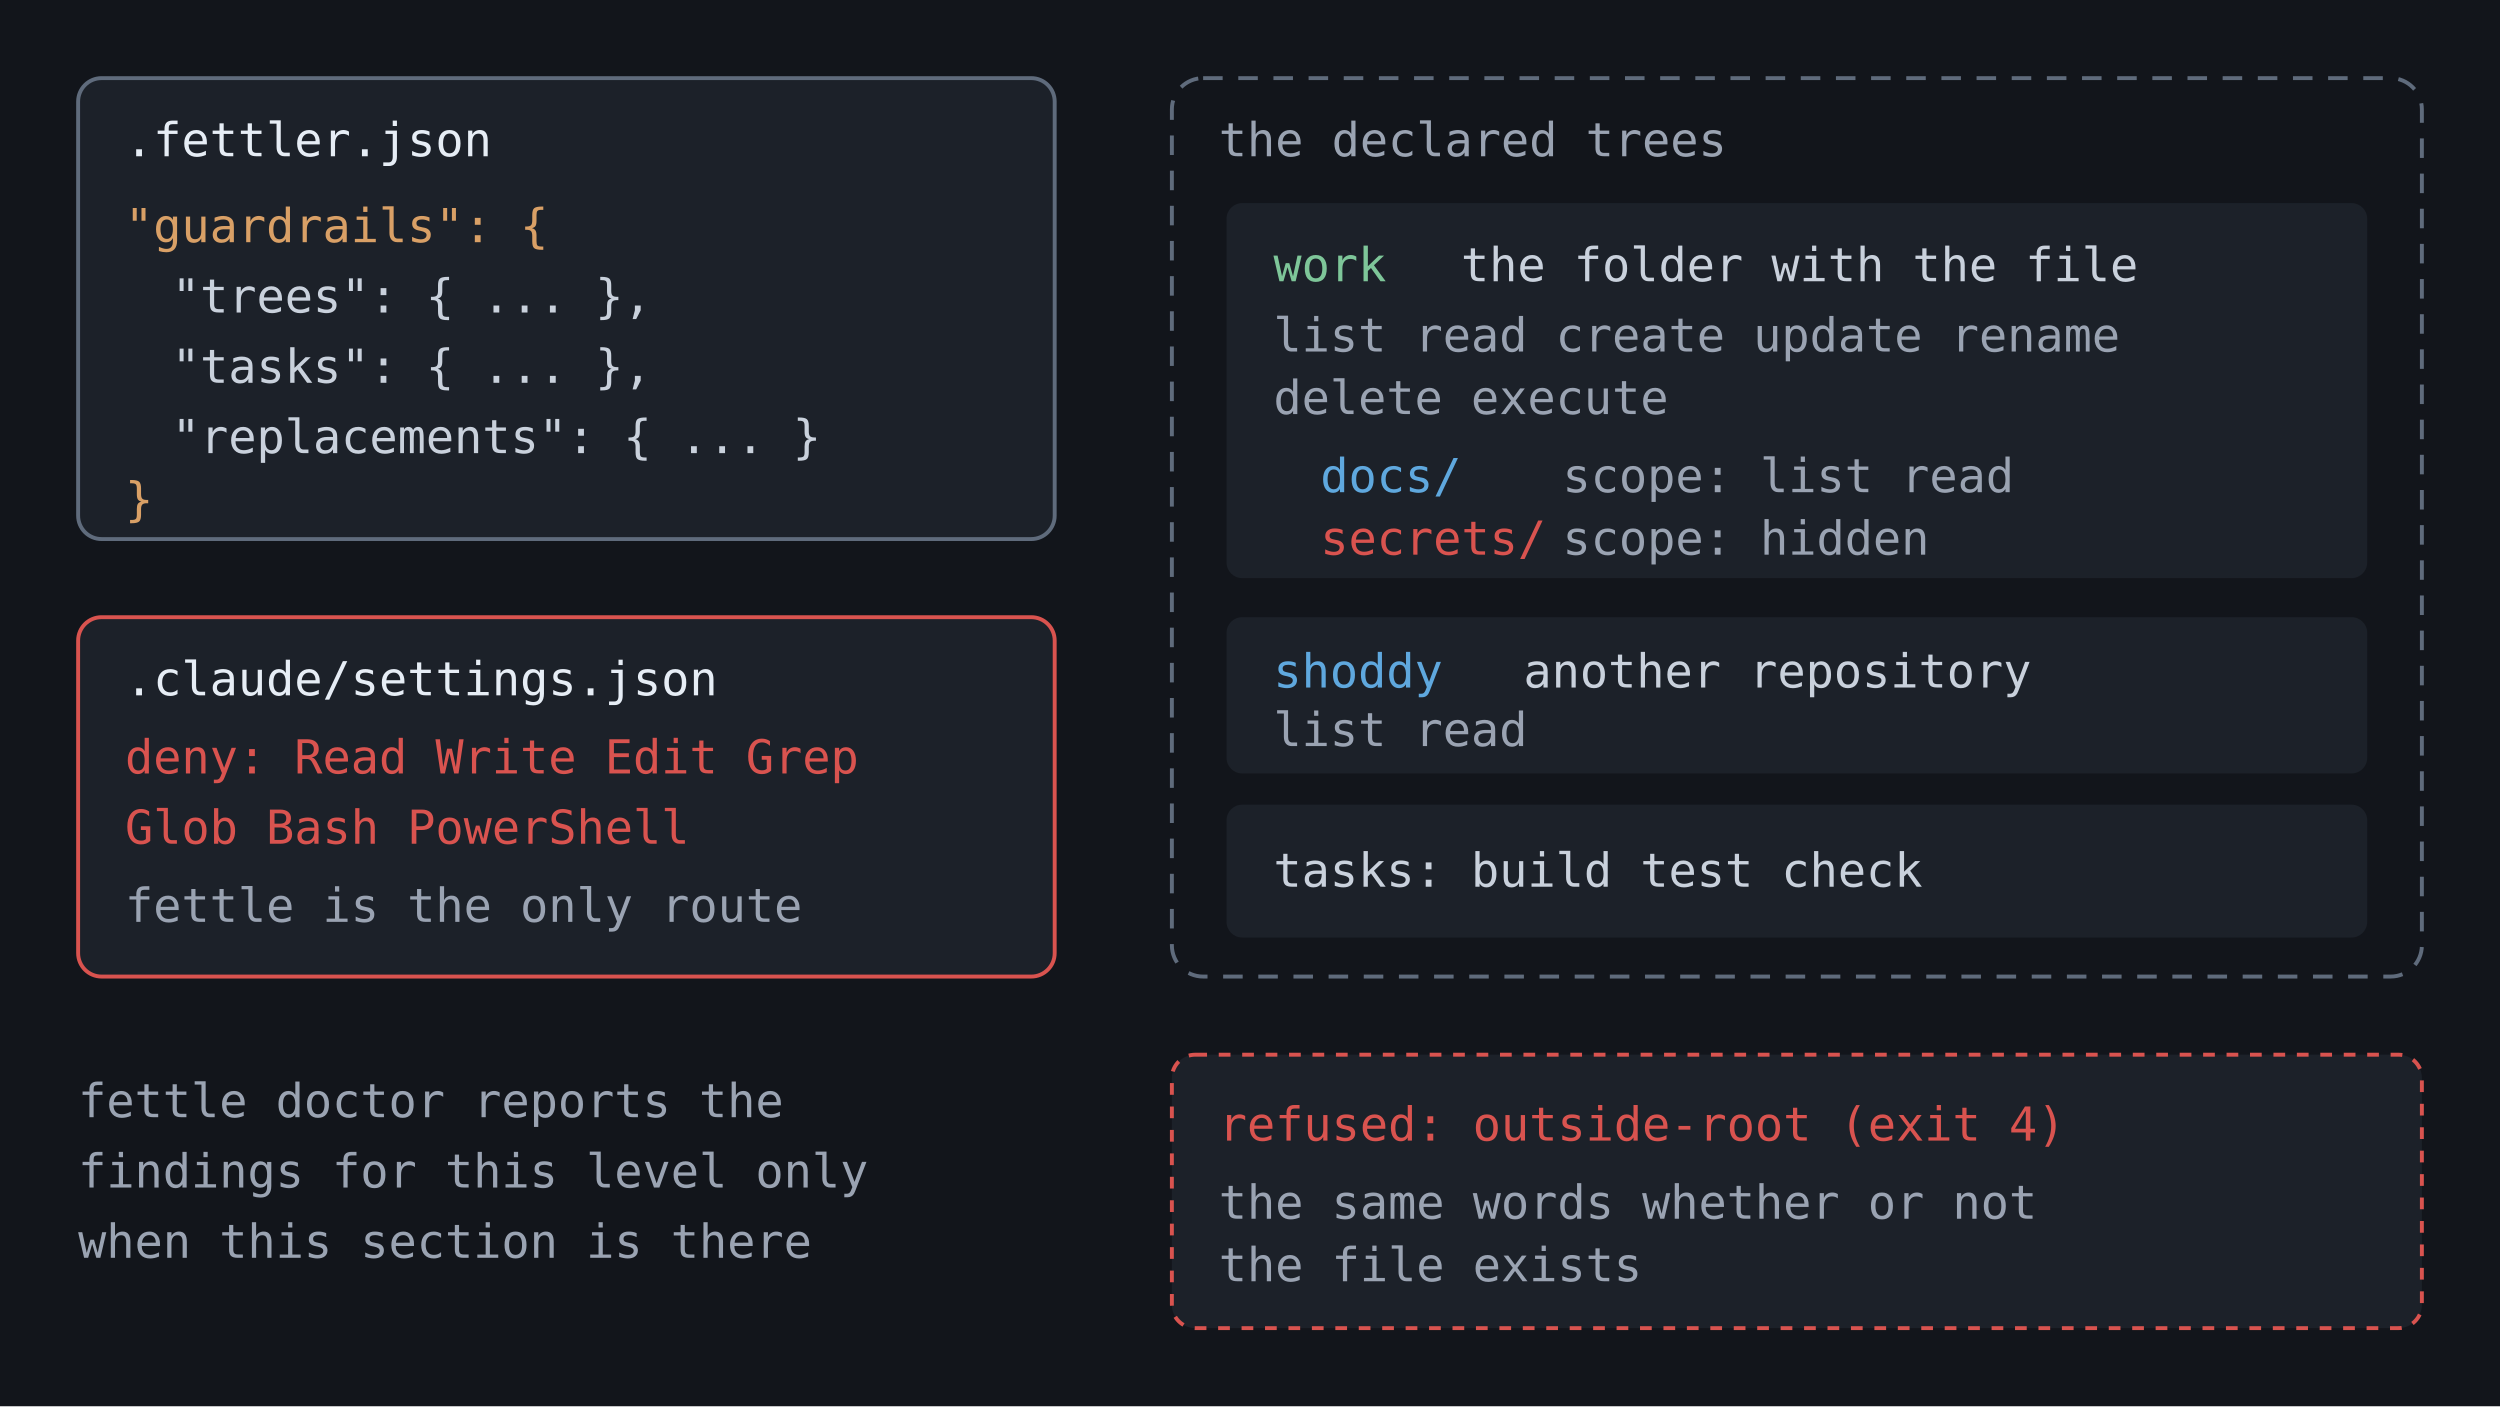
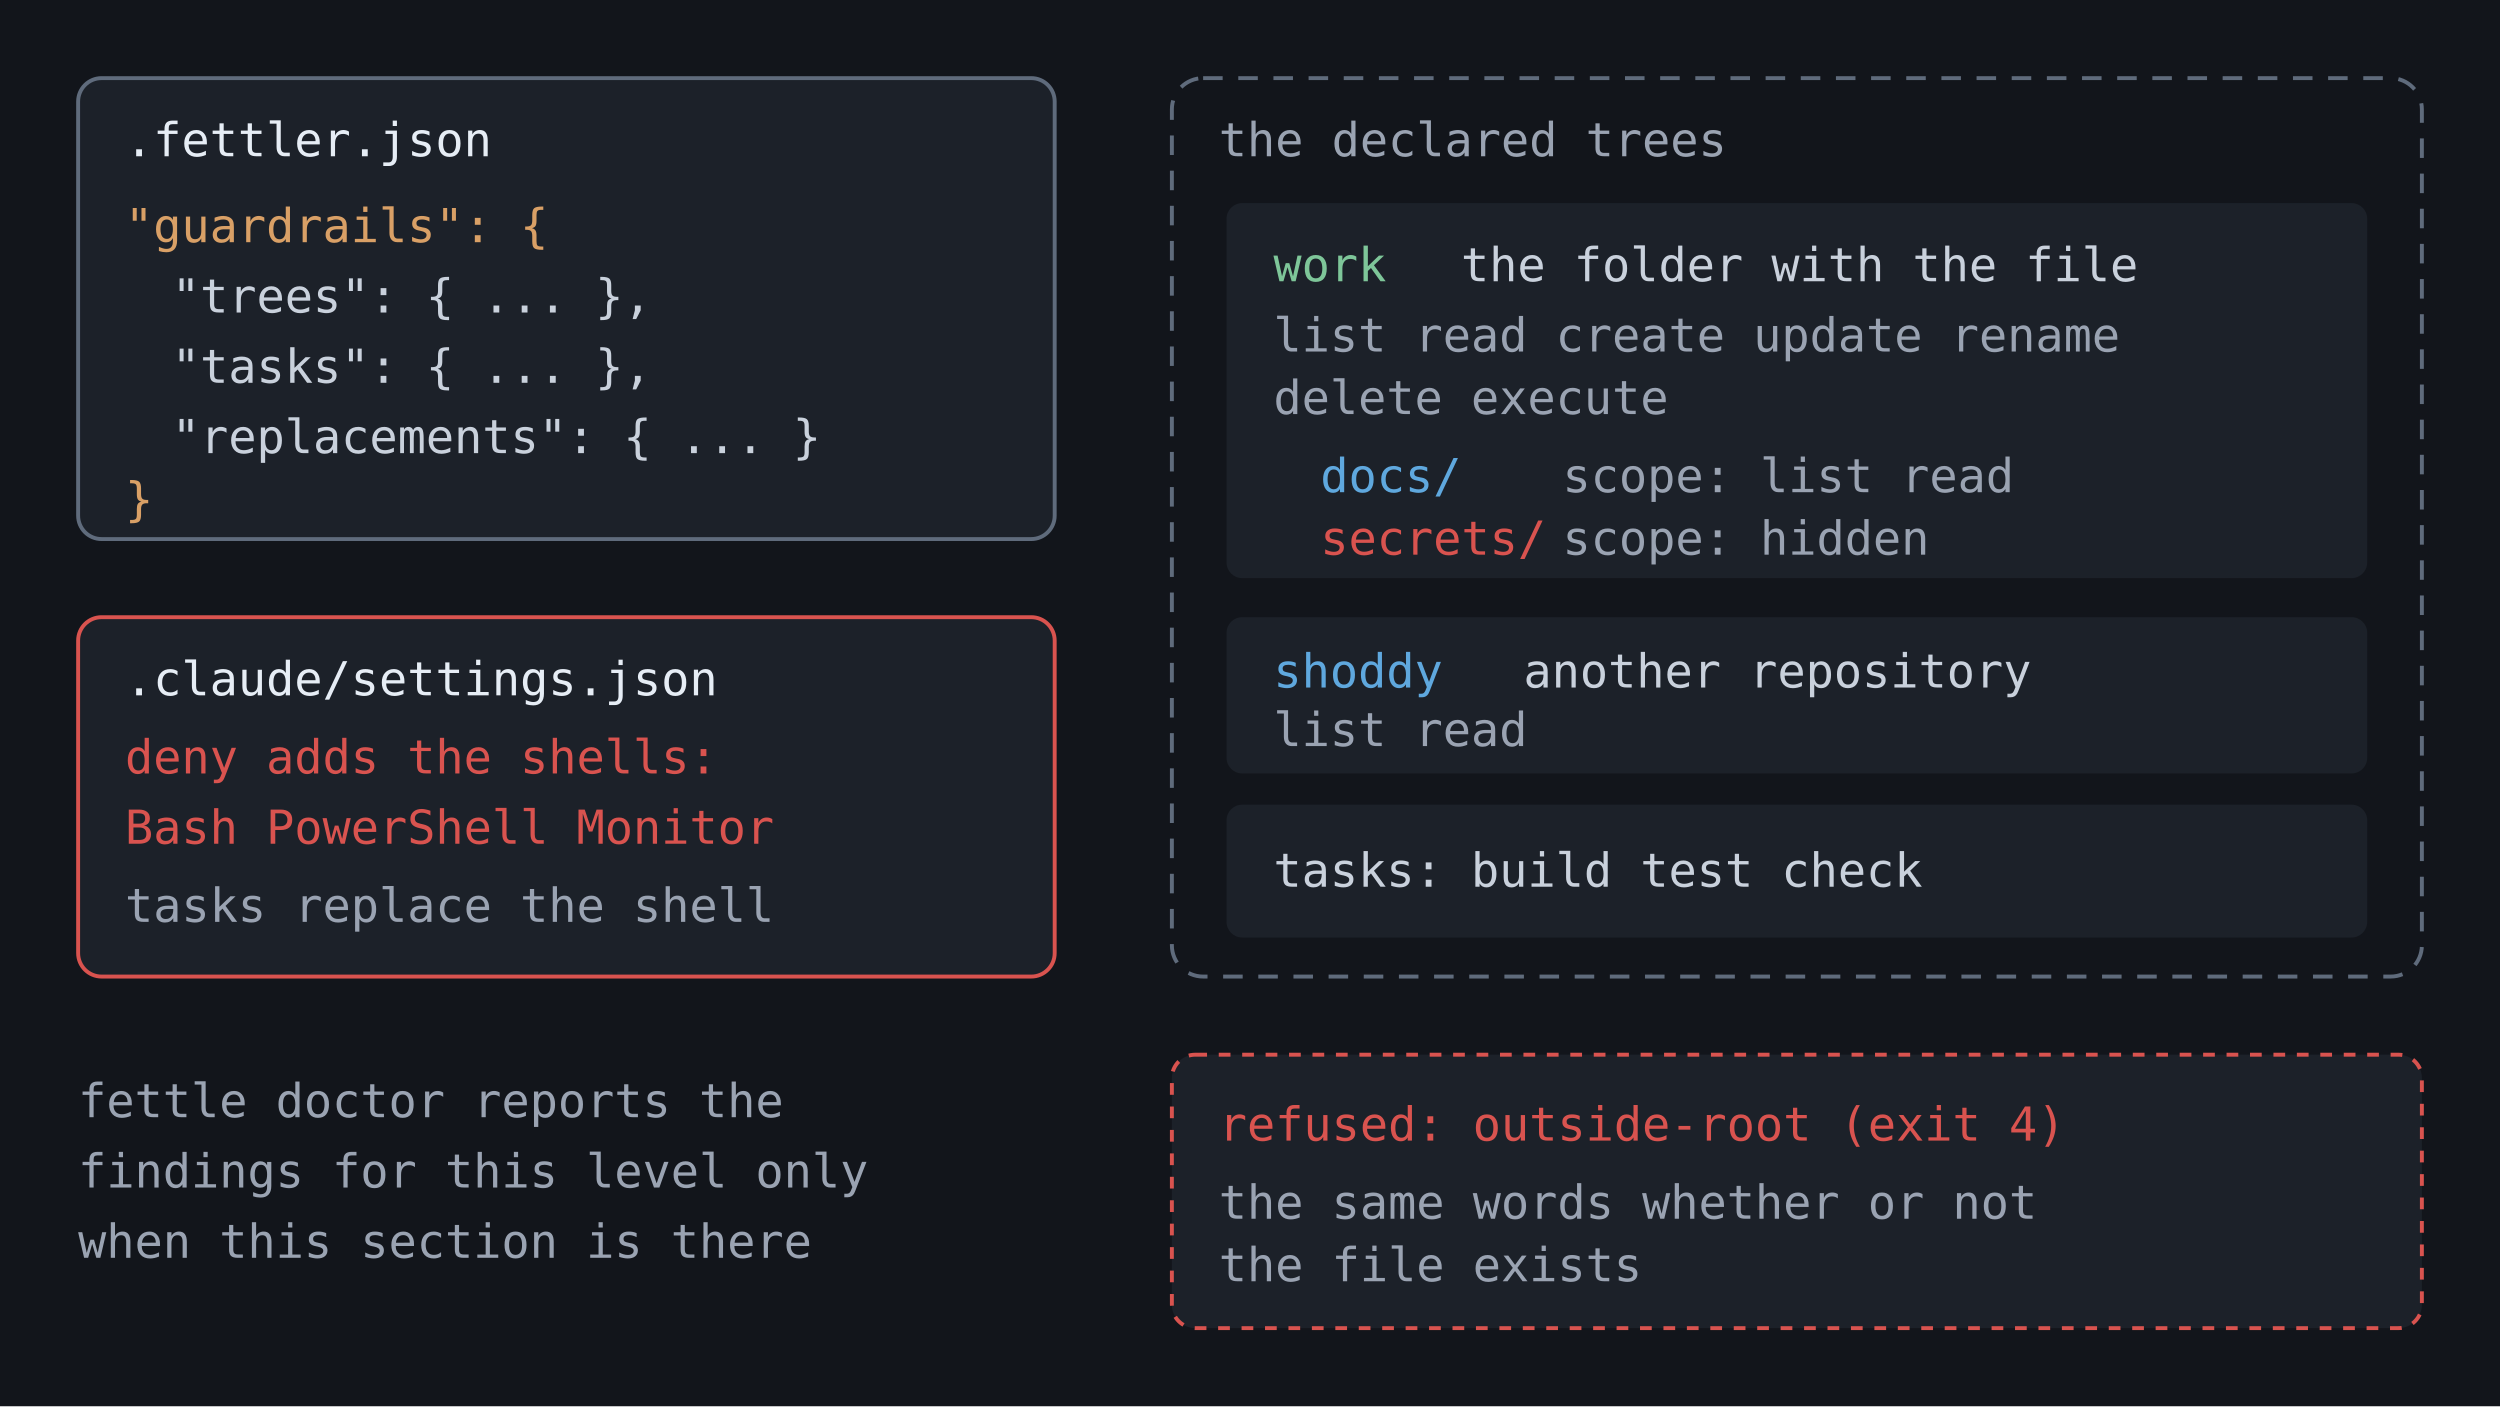
- <svg xmlns="http://www.w3.org/2000/svg" viewBox="0 0 640 360" width="640" height="360" role="img" aria-label="The guardrails level: a guardrails section in .fettler.json declares the trees, what each allows, its scopes and its tasks. The client's deny list closes the built-in tools, so fettle is the only route to a file. A path outside every tree is refused.">
+ <svg xmlns="http://www.w3.org/2000/svg" viewBox="0 0 640 360" width="640" height="360" role="img" aria-label="The guardrails level: a guardrails section in .fettler.json declares the trees, what each allows, its scopes and its tasks. The client's deny list gains the shells, Bash, PowerShell and Monitor, on top of the file tools that setup tools denied, so a declared task is the only way to a shell and fettle is the only route to a file. A path outside every tree is refused.">
  <rect width="640" height="360" fill="#12151b" />
  <g font-family="ui-monospace, Consolas, monospace" font-size="12" fill="#c9d1dc">
    <rect x="20" y="20" width="250" height="118" rx="6" fill="#1c2129" stroke="#5f6b7c" />
    <text x="32" y="40" fill="#e6edf5">.fettler.json</text>
    <text x="32" y="62" fill="#d9a066">"guardrails": {</text>
    <text x="44" y="80" fill="#c9d1dc">"trees": { ... },</text>
    <text x="44" y="98" fill="#c9d1dc">"tasks": { ... },</text>
    <text x="44" y="116" fill="#c9d1dc">"replacements": { ... }</text>
    <text x="32" y="132" fill="#d9a066">}</text>
    <rect x="20" y="158" width="250" height="92" rx="6" fill="#1c2129" stroke="#d9534f" />
    <text x="32" y="178" fill="#e6edf5">.claude/settings.json</text>
-     <text x="32" y="198" fill="#d9534f">deny: Read Write Edit Grep</text>
-     <text x="32" y="216" fill="#d9534f">      Glob Bash PowerShell</text>
-     <text x="32" y="236" fill="#9aa3b2">fettle is the only route</text>
+     <text x="32" y="198" fill="#d9534f">deny adds the shells:</text>
+     <text x="32" y="216" fill="#d9534f">Bash PowerShell Monitor</text>
+     <text x="32" y="236" fill="#9aa3b2">tasks replace the shell</text>
    <rect x="300" y="20" width="320" height="230" rx="8" fill="none" stroke="#5f6b7c" stroke-dasharray="5 4" />
    <text x="312" y="40" fill="#9aa3b2">the declared trees</text>
    <rect x="314" y="52" width="292" height="96" rx="4" fill="#1c2129" />
    <text x="326" y="72" fill="#7ec699">work</text>
    <text x="374" y="72" fill="#c9d1dc">the folder with the file</text>
    <text x="326" y="90" fill="#9aa3b2">list read create update rename</text>
    <text x="326" y="106" fill="#9aa3b2">delete execute</text>
    <text x="338" y="126" fill="#5fa8de">docs/</text>
    <text x="400" y="126" fill="#9aa3b2">scope: list read</text>
    <text x="338" y="142" fill="#d9534f">secrets/</text>
    <text x="400" y="142" fill="#9aa3b2">scope: hidden</text>
    <rect x="314" y="158" width="292" height="40" rx="4" fill="#1c2129" />
    <text x="326" y="176" fill="#5fa8de">shoddy</text>
    <text x="390" y="176" fill="#c9d1dc">another repository</text>
    <text x="326" y="191" fill="#9aa3b2">list read</text>
    <rect x="314" y="206" width="292" height="34" rx="4" fill="#1c2129" />
    <text x="326" y="227" fill="#c9d1dc">tasks: build test check</text>
    <rect x="300" y="270" width="320" height="70" rx="6" fill="#1c2129" stroke="#d9534f" stroke-dasharray="3 3" />
    <text x="312" y="292" fill="#d9534f">refused: outside-root (exit 4)</text>
    <text x="312" y="312" fill="#9aa3b2">the same words whether or not</text>
    <text x="312" y="328" fill="#9aa3b2">the file exists</text>
    <text x="20" y="286" fill="#9aa3b2">fettle doctor reports the</text>
    <text x="20" y="304" fill="#9aa3b2">findings for this level only</text>
    <text x="20" y="322" fill="#9aa3b2">when this section is there</text>
  </g>
</svg>
